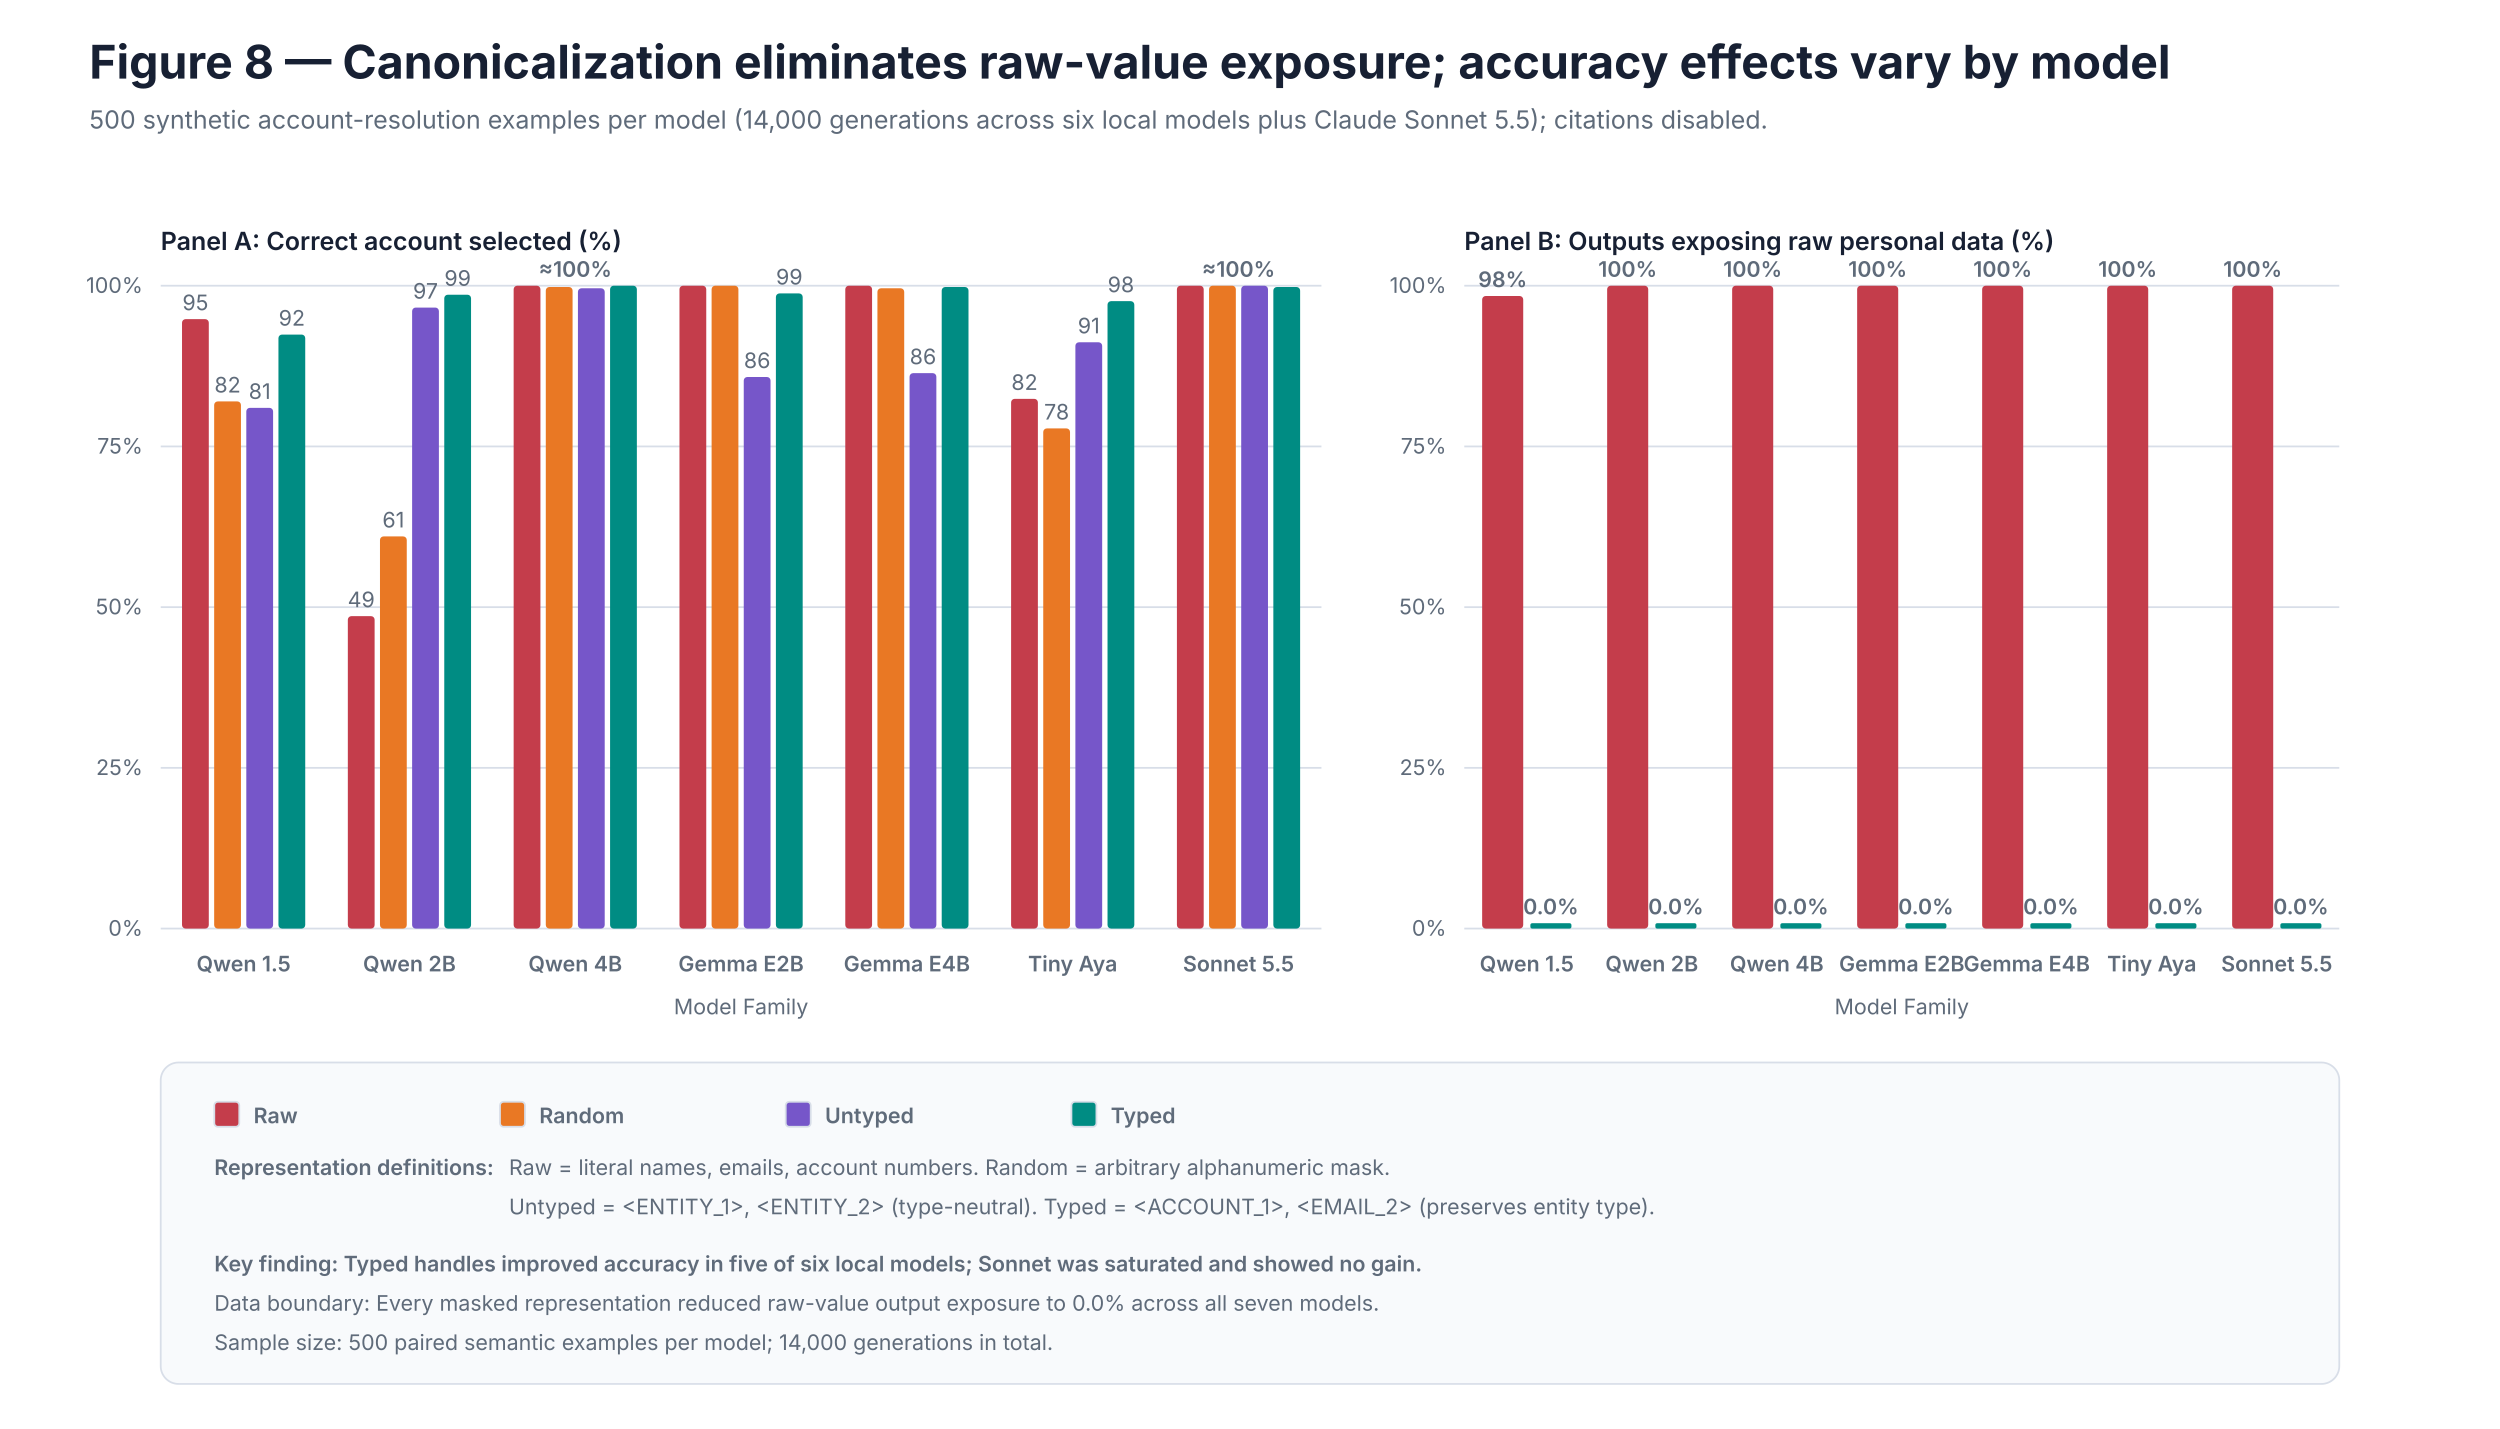
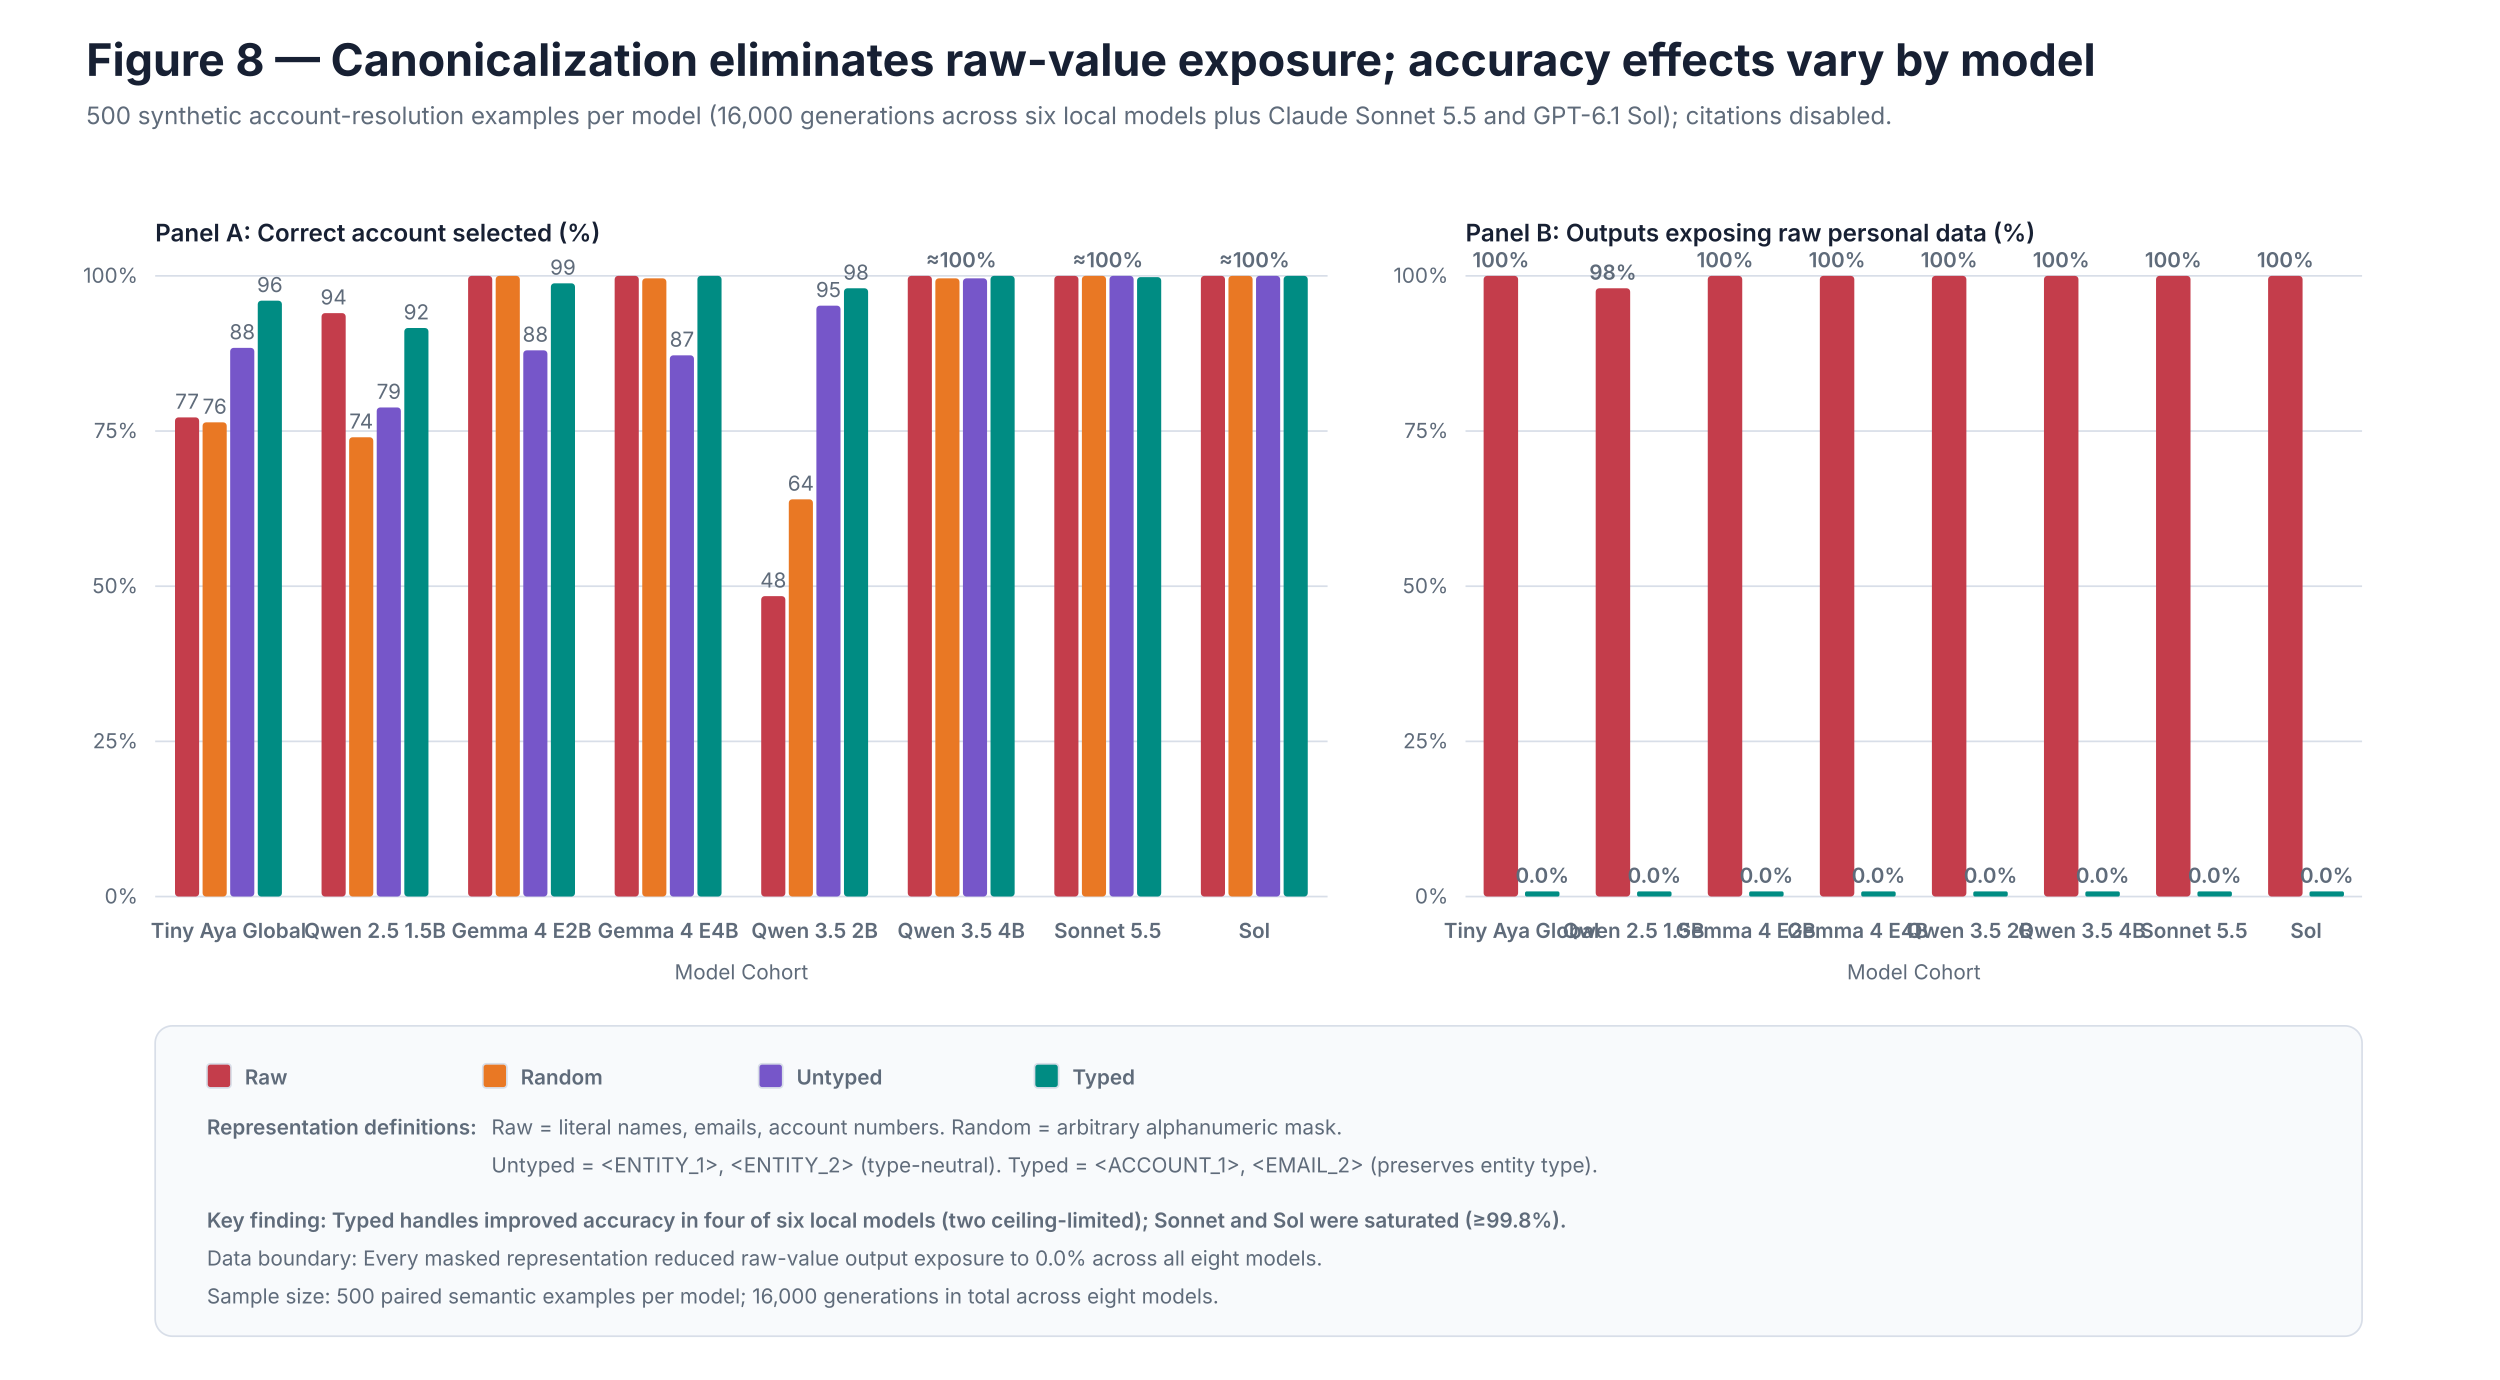
- <svg xmlns="http://www.w3.org/2000/svg" viewBox="0 0 1400 800" role="img" aria-labelledby="title desc">
+ <svg xmlns="http://www.w3.org/2000/svg" viewBox="0 0 1450 800" role="img" aria-labelledby="title desc">
  <style>
text{font-family:Inter,ui-sans-serif,system-ui,-apple-system,BlinkMacSystemFont,'Segoe UI',sans-serif;fill:#172033}
.title{font-size:26px;font-weight:700}.subtitle{font-size:14px;fill:#5f6b7a}
.label{font-size:14px;font-weight:600}.body{font-size:13px}.small{font-size:12px;fill:#5f6b7a}
.mono{font-family:'SFMono-Regular',Consolas,'Liberation Mono',monospace;font-size:12.5px}
.axis{stroke:#aeb8c8;stroke-width:1}.grid{stroke:#e5e9f0;stroke-width:1}.zero{stroke:#172033;stroke-width:1.5}
</style>
  <text x="50" y="44" class="title" text-anchor="start">Figure 8 — Canonicalization eliminates raw-value exposure; accuracy effects vary by model</text>
-   <text x="50" y="72" class="subtitle" text-anchor="start">500 synthetic account-resolution examples per model (14,000 generations across six local models plus Claude Sonnet 5.5); citations disabled.</text>
+   <text x="50" y="72" class="subtitle" text-anchor="start">500 synthetic account-resolution examples per model (16,000 generations across six local models plus Claude Sonnet 5.5 and GPT-6.1 Sol); citations disabled.</text>
  <text x="90" y="140" class="label" text-anchor="start" fill="#172033">Panel A: Correct account selected (%)</text>
-   <line x1="90" y1="520.0" x2="740" y2="520.0" stroke="#d8dee8" stroke-width="1" />
+   <line x1="90" y1="520.0" x2="770" y2="520.0" stroke="#d8dee8" stroke-width="1" />
  <text x="80" y="524.0" class="small" text-anchor="end">0%</text>
-   <line x1="90" y1="430.0" x2="740" y2="430.0" stroke="#d8dee8" stroke-width="1" />
+   <line x1="90" y1="430.0" x2="770" y2="430.0" stroke="#d8dee8" stroke-width="1" />
  <text x="80" y="434.0" class="small" text-anchor="end">25%</text>
-   <line x1="90" y1="340.0" x2="740" y2="340.0" stroke="#d8dee8" stroke-width="1" />
+   <line x1="90" y1="340.0" x2="770" y2="340.0" stroke="#d8dee8" stroke-width="1" />
  <text x="80" y="344.0" class="small" text-anchor="end">50%</text>
-   <line x1="90" y1="250.0" x2="740" y2="250.0" stroke="#d8dee8" stroke-width="1" />
+   <line x1="90" y1="250.0" x2="770" y2="250.0" stroke="#d8dee8" stroke-width="1" />
  <text x="80" y="254.0" class="small" text-anchor="end">75%</text>
-   <line x1="90" y1="160.0" x2="740" y2="160.0" stroke="#d8dee8" stroke-width="1" />
+   <line x1="90" y1="160.0" x2="770" y2="160.0" stroke="#d8dee8" stroke-width="1" />
  <text x="80" y="164.0" class="small" text-anchor="end">100%</text>
-   <rect x="101.929" y="178.72" width="15" height="341.28" fill="#c43d4b" rx="2" />
-   <text x="109.429" y="173.72" class="small" text-anchor="middle">95</text>
-   <rect x="119.929" y="224.8" width="15" height="295.2" fill="#e97824" rx="2" />
-   <text x="127.429" y="219.8" class="small" text-anchor="middle">82</text>
-   <rect x="137.929" y="228.4" width="15" height="291.6" fill="#7656c9" rx="2" />
-   <text x="145.429" y="223.4" class="small" text-anchor="middle">81</text>
-   <rect x="155.929" y="187.36" width="15" height="332.64" fill="#008c83" rx="2" />
-   <text x="163.429" y="182.36" class="small" text-anchor="middle">92</text>
-   <text x="136.429" y="544" class="small" text-anchor="middle" font-weight="600">Qwen 1.5</text>
-   <rect x="194.786" y="345.04" width="15" height="174.96" fill="#c43d4b" rx="2" />
-   <text x="202.286" y="340.04" class="small" text-anchor="middle">49</text>
-   <rect x="212.786" y="300.4" width="15" height="219.6" fill="#e97824" rx="2" />
-   <text x="220.286" y="295.4" class="small" text-anchor="middle">61</text>
-   <rect x="230.786" y="172.24" width="15" height="347.76" fill="#7656c9" rx="2" />
-   <text x="238.286" y="167.24" class="small" text-anchor="middle">97</text>
-   <rect x="248.786" y="165.04" width="15" height="354.96" fill="#008c83" rx="2" />
-   <text x="256.286" y="160.04" class="small" text-anchor="middle">99</text>
-   <text x="229.286" y="544" class="small" text-anchor="middle" font-weight="600">Qwen 2B</text>
-   <rect x="287.643" y="160.0" width="15" height="360.0" fill="#c43d4b" rx="2" />
-   <rect x="305.643" y="160.72" width="15" height="359.28" fill="#e97824" rx="2" />
-   <rect x="323.643" y="161.44" width="15" height="358.56" fill="#7656c9" rx="2" />
-   <rect x="341.643" y="160.0" width="15" height="360.0" fill="#008c83" rx="2" />
-   <text x="322.143" y="155" class="small" text-anchor="middle" font-weight="600">≈100%</text>
-   <text x="322.143" y="544" class="small" text-anchor="middle" font-weight="600">Qwen 4B</text>
-   <rect x="380.5" y="160.0" width="15" height="360.0" fill="#c43d4b" rx="2" />
-   <rect x="398.5" y="160.0" width="15" height="360.0" fill="#e97824" rx="2" />
-   <rect x="416.5" y="211.12" width="15" height="308.88" fill="#7656c9" rx="2" />
-   <text x="424.0" y="206.12" class="small" text-anchor="middle">86</text>
-   <rect x="434.5" y="164.32" width="15" height="355.68" fill="#008c83" rx="2" />
-   <text x="442.0" y="159.32" class="small" text-anchor="middle">99</text>
-   <text x="415.0" y="544" class="small" text-anchor="middle" font-weight="600">Gemma E2B</text>
-   <rect x="473.357" y="160.0" width="15" height="360.0" fill="#c43d4b" rx="2" />
-   <rect x="491.357" y="161.44" width="15" height="358.56" fill="#e97824" rx="2" />
-   <rect x="509.357" y="208.96" width="15" height="311.04" fill="#7656c9" rx="2" />
-   <text x="516.857" y="203.96" class="small" text-anchor="middle">86</text>
-   <rect x="527.357" y="160.72" width="15" height="359.28" fill="#008c83" rx="2" />
-   <text x="507.857" y="544" class="small" text-anchor="middle" font-weight="600">Gemma E4B</text>
-   <rect x="566.214" y="223.36" width="15" height="296.64" fill="#c43d4b" rx="2" />
-   <text x="573.714" y="218.36" class="small" text-anchor="middle">82</text>
-   <rect x="584.214" y="239.92" width="15" height="280.08" fill="#e97824" rx="2" />
-   <text x="591.714" y="234.92" class="small" text-anchor="middle">78</text>
-   <rect x="602.214" y="191.68" width="15" height="328.32" fill="#7656c9" rx="2" />
-   <text x="609.714" y="186.68" class="small" text-anchor="middle">91</text>
-   <rect x="620.214" y="168.64" width="15" height="351.36" fill="#008c83" rx="2" />
-   <text x="627.714" y="163.64" class="small" text-anchor="middle">98</text>
-   <text x="600.714" y="544" class="small" text-anchor="middle" font-weight="600">Tiny Aya</text>
-   <rect x="659.071" y="160.0" width="15" height="360.0" fill="#c43d4b" rx="2" />
-   <rect x="677.071" y="160.0" width="15" height="360.0" fill="#e97824" rx="2" />
-   <rect x="695.071" y="160.0" width="15" height="360.0" fill="#7656c9" rx="2" />
-   <rect x="713.071" y="160.72" width="15" height="359.28" fill="#008c83" rx="2" />
-   <text x="693.571" y="155" class="small" text-anchor="middle" font-weight="600">≈100%</text>
-   <text x="693.571" y="544" class="small" text-anchor="middle" font-weight="600">Sonnet 5.5</text>
-   <text x="415.0" y="568" class="small" text-anchor="middle">Model Family</text>
-   <text x="820" y="140" class="label" text-anchor="start" fill="#c43d4b">Panel B: Outputs exposing raw personal data (%)</text>
-   <line x1="820" y1="520.0" x2="1310" y2="520.0" stroke="#d8dee8" stroke-width="1" />
-   <text x="810" y="524.0" class="small" text-anchor="end">0%</text>
-   <line x1="820" y1="430.0" x2="1310" y2="430.0" stroke="#d8dee8" stroke-width="1" />
-   <text x="810" y="434.0" class="small" text-anchor="end">25%</text>
-   <line x1="820" y1="340.0" x2="1310" y2="340.0" stroke="#d8dee8" stroke-width="1" />
-   <text x="810" y="344.0" class="small" text-anchor="end">50%</text>
-   <line x1="820" y1="250.0" x2="1310" y2="250.0" stroke="#d8dee8" stroke-width="1" />
-   <text x="810" y="254.0" class="small" text-anchor="end">75%</text>
-   <line x1="820" y1="160.0" x2="1310" y2="160.0" stroke="#d8dee8" stroke-width="1" />
-   <text x="810" y="164.0" class="small" text-anchor="end">100%</text>
-   <rect x="830.0" y="165.76" width="23" height="354.24" fill="#c43d4b" rx="2" />
-   <text x="841.5" y="160.76" class="small" text-anchor="middle" fill="#c43d4b" font-weight="600">98%</text>
-   <rect x="857.0" y="517" width="23" height="3" fill="#008c83" rx="1" />
-   <text x="868.5" y="512" class="small" text-anchor="middle" fill="#008c83" font-weight="600">0.0%</text>
-   <text x="855.0" y="544" class="small" text-anchor="middle" font-weight="600">Qwen 1.5</text>
-   <rect x="900.0" y="160.0" width="23" height="360.0" fill="#c43d4b" rx="2" />
-   <text x="911.5" y="155.0" class="small" text-anchor="middle" fill="#c43d4b" font-weight="600">100%</text>
-   <rect x="927.0" y="517" width="23" height="3" fill="#008c83" rx="1" />
-   <text x="938.5" y="512" class="small" text-anchor="middle" fill="#008c83" font-weight="600">0.0%</text>
-   <text x="925.0" y="544" class="small" text-anchor="middle" font-weight="600">Qwen 2B</text>
-   <rect x="970.0" y="160.0" width="23" height="360.0" fill="#c43d4b" rx="2" />
-   <text x="981.5" y="155.0" class="small" text-anchor="middle" fill="#c43d4b" font-weight="600">100%</text>
-   <rect x="997.0" y="517" width="23" height="3" fill="#008c83" rx="1" />
-   <text x="1008.5" y="512" class="small" text-anchor="middle" fill="#008c83" font-weight="600">0.0%</text>
-   <text x="995.0" y="544" class="small" text-anchor="middle" font-weight="600">Qwen 4B</text>
-   <rect x="1040.0" y="160.0" width="23" height="360.0" fill="#c43d4b" rx="2" />
-   <text x="1051.5" y="155.0" class="small" text-anchor="middle" fill="#c43d4b" font-weight="600">100%</text>
-   <rect x="1067.0" y="517" width="23" height="3" fill="#008c83" rx="1" />
-   <text x="1078.5" y="512" class="small" text-anchor="middle" fill="#008c83" font-weight="600">0.0%</text>
-   <text x="1065.0" y="544" class="small" text-anchor="middle" font-weight="600">Gemma E2B</text>
-   <rect x="1110.0" y="160.0" width="23" height="360.0" fill="#c43d4b" rx="2" />
-   <text x="1121.5" y="155.0" class="small" text-anchor="middle" fill="#c43d4b" font-weight="600">100%</text>
-   <rect x="1137.0" y="517" width="23" height="3" fill="#008c83" rx="1" />
-   <text x="1148.5" y="512" class="small" text-anchor="middle" fill="#008c83" font-weight="600">0.0%</text>
-   <text x="1135.0" y="544" class="small" text-anchor="middle" font-weight="600">Gemma E4B</text>
-   <rect x="1180.0" y="160.0" width="23" height="360.0" fill="#c43d4b" rx="2" />
-   <text x="1191.5" y="155.0" class="small" text-anchor="middle" fill="#c43d4b" font-weight="600">100%</text>
-   <rect x="1207.0" y="517" width="23" height="3" fill="#008c83" rx="1" />
-   <text x="1218.5" y="512" class="small" text-anchor="middle" fill="#008c83" font-weight="600">0.0%</text>
-   <text x="1205.0" y="544" class="small" text-anchor="middle" font-weight="600">Tiny Aya</text>
-   <rect x="1250.0" y="160.0" width="23" height="360.0" fill="#c43d4b" rx="2" />
-   <text x="1261.5" y="155.0" class="small" text-anchor="middle" fill="#c43d4b" font-weight="600">100%</text>
-   <rect x="1277.0" y="517" width="23" height="3" fill="#008c83" rx="1" />
-   <text x="1288.5" y="512" class="small" text-anchor="middle" fill="#008c83" font-weight="600">0.0%</text>
-   <text x="1275.0" y="544" class="small" text-anchor="middle" font-weight="600">Sonnet 5.5</text>
-   <text x="1065.0" y="568" class="small" text-anchor="middle">Model Family</text>
-   <rect x="90" y="595" width="1220" height="180" rx="10" fill="#f8fafc" stroke="#d8dee8" stroke-width="1" />
+   <rect x="101.5" y="242.08" width="14" height="277.92" fill="#c43d4b" rx="2" />
+   <text x="108.5" y="237.08" class="small" text-anchor="middle">77</text>
+   <rect x="117.5" y="244.96" width="14" height="275.04" fill="#e97824" rx="2" />
+   <text x="124.5" y="239.96" class="small" text-anchor="middle">76</text>
+   <rect x="133.5" y="201.76" width="14" height="318.24" fill="#7656c9" rx="2" />
+   <text x="140.5" y="196.76" class="small" text-anchor="middle">88</text>
+   <rect x="149.5" y="174.4" width="14" height="345.6" fill="#008c83" rx="2" />
+   <text x="156.5" y="169.4" class="small" text-anchor="middle">96</text>
+   <text x="132.5" y="544" class="small" text-anchor="middle" font-weight="600">Tiny Aya Global</text>
+   <rect x="186.5" y="181.6" width="14" height="338.4" fill="#c43d4b" rx="2" />
+   <text x="193.5" y="176.6" class="small" text-anchor="middle">94</text>
+   <rect x="202.5" y="253.6" width="14" height="266.4" fill="#e97824" rx="2" />
+   <text x="209.5" y="248.6" class="small" text-anchor="middle">74</text>
+   <rect x="218.5" y="236.32" width="14" height="283.68" fill="#7656c9" rx="2" />
+   <text x="225.5" y="231.32" class="small" text-anchor="middle">79</text>
+   <rect x="234.5" y="190.24" width="14" height="329.76" fill="#008c83" rx="2" />
+   <text x="241.5" y="185.24" class="small" text-anchor="middle">92</text>
+   <text x="217.5" y="544" class="small" text-anchor="middle" font-weight="600">Qwen 2.5 1.5B</text>
+   <rect x="271.5" y="160.0" width="14" height="360.0" fill="#c43d4b" rx="2" />
+   <rect x="287.5" y="160.0" width="14" height="360.0" fill="#e97824" rx="2" />
+   <rect x="303.5" y="203.2" width="14" height="316.8" fill="#7656c9" rx="2" />
+   <text x="310.5" y="198.2" class="small" text-anchor="middle">88</text>
+   <rect x="319.5" y="164.32" width="14" height="355.68" fill="#008c83" rx="2" />
+   <text x="326.5" y="159.32" class="small" text-anchor="middle">99</text>
+   <text x="302.5" y="544" class="small" text-anchor="middle" font-weight="600">Gemma 4 E2B</text>
+   <rect x="356.5" y="160.0" width="14" height="360.0" fill="#c43d4b" rx="2" />
+   <rect x="372.5" y="161.44" width="14" height="358.56" fill="#e97824" rx="2" />
+   <rect x="388.5" y="206.08" width="14" height="313.92" fill="#7656c9" rx="2" />
+   <text x="395.5" y="201.08" class="small" text-anchor="middle">87</text>
+   <rect x="404.5" y="160.0" width="14" height="360.0" fill="#008c83" rx="2" />
+   <text x="387.5" y="544" class="small" text-anchor="middle" font-weight="600">Gemma 4 E4B</text>
+   <rect x="441.5" y="345.76" width="14" height="174.24" fill="#c43d4b" rx="2" />
+   <text x="448.5" y="340.76" class="small" text-anchor="middle">48</text>
+   <rect x="457.5" y="289.6" width="14" height="230.4" fill="#e97824" rx="2" />
+   <text x="464.5" y="284.6" class="small" text-anchor="middle">64</text>
+   <rect x="473.5" y="177.28" width="14" height="342.72" fill="#7656c9" rx="2" />
+   <text x="480.5" y="172.28" class="small" text-anchor="middle">95</text>
+   <rect x="489.5" y="167.2" width="14" height="352.8" fill="#008c83" rx="2" />
+   <text x="496.5" y="162.2" class="small" text-anchor="middle">98</text>
+   <text x="472.5" y="544" class="small" text-anchor="middle" font-weight="600">Qwen 3.5 2B</text>
+   <rect x="526.5" y="160.0" width="14" height="360.0" fill="#c43d4b" rx="2" />
+   <rect x="542.5" y="161.44" width="14" height="358.56" fill="#e97824" rx="2" />
+   <rect x="558.5" y="161.44" width="14" height="358.56" fill="#7656c9" rx="2" />
+   <rect x="574.5" y="160.0" width="14" height="360.0" fill="#008c83" rx="2" />
+   <text x="557.5" y="155" class="small" text-anchor="middle" font-weight="600">≈100%</text>
+   <text x="557.5" y="544" class="small" text-anchor="middle" font-weight="600">Qwen 3.5 4B</text>
+   <rect x="611.5" y="160.0" width="14" height="360.0" fill="#c43d4b" rx="2" />
+   <rect x="627.5" y="160.0" width="14" height="360.0" fill="#e97824" rx="2" />
+   <rect x="643.5" y="160.0" width="14" height="360.0" fill="#7656c9" rx="2" />
+   <rect x="659.5" y="160.72" width="14" height="359.28" fill="#008c83" rx="2" />
+   <text x="642.5" y="155" class="small" text-anchor="middle" font-weight="600">≈100%</text>
+   <text x="642.5" y="544" class="small" text-anchor="middle" font-weight="600">Sonnet 5.5</text>
+   <rect x="696.5" y="160.0" width="14" height="360.0" fill="#c43d4b" rx="2" />
+   <rect x="712.5" y="160.0" width="14" height="360.0" fill="#e97824" rx="2" />
+   <rect x="728.5" y="160.0" width="14" height="360.0" fill="#7656c9" rx="2" />
+   <rect x="744.5" y="160.0" width="14" height="360.0" fill="#008c83" rx="2" />
+   <text x="727.5" y="155" class="small" text-anchor="middle" font-weight="600">≈100%</text>
+   <text x="727.5" y="544" class="small" text-anchor="middle" font-weight="600">Sol</text>
+   <text x="430.0" y="568" class="small" text-anchor="middle">Model Cohort</text>
+   <text x="850" y="140" class="label" text-anchor="start" fill="#c43d4b">Panel B: Outputs exposing raw personal data (%)</text>
+   <line x1="850" y1="520.0" x2="1370" y2="520.0" stroke="#d8dee8" stroke-width="1" />
+   <text x="840" y="524.0" class="small" text-anchor="end">0%</text>
+   <line x1="850" y1="430.0" x2="1370" y2="430.0" stroke="#d8dee8" stroke-width="1" />
+   <text x="840" y="434.0" class="small" text-anchor="end">25%</text>
+   <line x1="850" y1="340.0" x2="1370" y2="340.0" stroke="#d8dee8" stroke-width="1" />
+   <text x="840" y="344.0" class="small" text-anchor="end">50%</text>
+   <line x1="850" y1="250.0" x2="1370" y2="250.0" stroke="#d8dee8" stroke-width="1" />
+   <text x="840" y="254.0" class="small" text-anchor="end">75%</text>
+   <line x1="850" y1="160.0" x2="1370" y2="160.0" stroke="#d8dee8" stroke-width="1" />
+   <text x="840" y="164.0" class="small" text-anchor="end">100%</text>
+   <rect x="860.5" y="160.0" width="20" height="360.0" fill="#c43d4b" rx="2" />
+   <text x="870.5" y="155.0" class="small" text-anchor="middle" fill="#c43d4b" font-weight="600">100%</text>
+   <rect x="884.5" y="517" width="20" height="3" fill="#008c83" rx="1" />
+   <text x="894.5" y="512" class="small" text-anchor="middle" fill="#008c83" font-weight="600">0.0%</text>
+   <text x="882.5" y="544" class="small" text-anchor="middle" font-weight="600">Tiny Aya Global</text>
+   <rect x="925.5" y="167.2" width="20" height="352.8" fill="#c43d4b" rx="2" />
+   <text x="935.5" y="162.2" class="small" text-anchor="middle" fill="#c43d4b" font-weight="600">98%</text>
+   <rect x="949.5" y="517" width="20" height="3" fill="#008c83" rx="1" />
+   <text x="959.5" y="512" class="small" text-anchor="middle" fill="#008c83" font-weight="600">0.0%</text>
+   <text x="947.5" y="544" class="small" text-anchor="middle" font-weight="600">Qwen 2.5 1.5B</text>
+   <rect x="990.5" y="160.0" width="20" height="360.0" fill="#c43d4b" rx="2" />
+   <text x="1000.5" y="155.0" class="small" text-anchor="middle" fill="#c43d4b" font-weight="600">100%</text>
+   <rect x="1014.5" y="517" width="20" height="3" fill="#008c83" rx="1" />
+   <text x="1024.5" y="512" class="small" text-anchor="middle" fill="#008c83" font-weight="600">0.0%</text>
+   <text x="1012.5" y="544" class="small" text-anchor="middle" font-weight="600">Gemma 4 E2B</text>
+   <rect x="1055.5" y="160.0" width="20" height="360.0" fill="#c43d4b" rx="2" />
+   <text x="1065.5" y="155.0" class="small" text-anchor="middle" fill="#c43d4b" font-weight="600">100%</text>
+   <rect x="1079.5" y="517" width="20" height="3" fill="#008c83" rx="1" />
+   <text x="1089.5" y="512" class="small" text-anchor="middle" fill="#008c83" font-weight="600">0.0%</text>
+   <text x="1077.5" y="544" class="small" text-anchor="middle" font-weight="600">Gemma 4 E4B</text>
+   <rect x="1120.5" y="160.0" width="20" height="360.0" fill="#c43d4b" rx="2" />
+   <text x="1130.5" y="155.0" class="small" text-anchor="middle" fill="#c43d4b" font-weight="600">100%</text>
+   <rect x="1144.5" y="517" width="20" height="3" fill="#008c83" rx="1" />
+   <text x="1154.5" y="512" class="small" text-anchor="middle" fill="#008c83" font-weight="600">0.0%</text>
+   <text x="1142.5" y="544" class="small" text-anchor="middle" font-weight="600">Qwen 3.5 2B</text>
+   <rect x="1185.5" y="160.0" width="20" height="360.0" fill="#c43d4b" rx="2" />
+   <text x="1195.5" y="155.0" class="small" text-anchor="middle" fill="#c43d4b" font-weight="600">100%</text>
+   <rect x="1209.5" y="517" width="20" height="3" fill="#008c83" rx="1" />
+   <text x="1219.5" y="512" class="small" text-anchor="middle" fill="#008c83" font-weight="600">0.0%</text>
+   <text x="1207.5" y="544" class="small" text-anchor="middle" font-weight="600">Qwen 3.5 4B</text>
+   <rect x="1250.5" y="160.0" width="20" height="360.0" fill="#c43d4b" rx="2" />
+   <text x="1260.5" y="155.0" class="small" text-anchor="middle" fill="#c43d4b" font-weight="600">100%</text>
+   <rect x="1274.5" y="517" width="20" height="3" fill="#008c83" rx="1" />
+   <text x="1284.5" y="512" class="small" text-anchor="middle" fill="#008c83" font-weight="600">0.0%</text>
+   <text x="1272.5" y="544" class="small" text-anchor="middle" font-weight="600">Sonnet 5.5</text>
+   <rect x="1315.5" y="160.0" width="20" height="360.0" fill="#c43d4b" rx="2" />
+   <text x="1325.5" y="155.0" class="small" text-anchor="middle" fill="#c43d4b" font-weight="600">100%</text>
+   <rect x="1339.5" y="517" width="20" height="3" fill="#008c83" rx="1" />
+   <text x="1349.5" y="512" class="small" text-anchor="middle" fill="#008c83" font-weight="600">0.0%</text>
+   <text x="1337.5" y="544" class="small" text-anchor="middle" font-weight="600">Sol</text>
+   <text x="1110.0" y="568" class="small" text-anchor="middle">Model Cohort</text>
+   <rect x="90" y="595" width="1280" height="180" rx="10" fill="#f8fafc" stroke="#d8dee8" stroke-width="1" />
  <rect x="120" y="617" width="14" height="14" rx="2" fill="#c43d4b" stroke="#d8dee8" stroke-width="1" />
  <text x="142" y="629" class="small" text-anchor="start" font-weight="600">Raw</text>
  <rect x="280" y="617" width="14" height="14" rx="2" fill="#e97824" stroke="#d8dee8" stroke-width="1" />
  <text x="302" y="629" class="small" text-anchor="start" font-weight="600">Random</text>
  <rect x="440" y="617" width="14" height="14" rx="2" fill="#7656c9" stroke="#d8dee8" stroke-width="1" />
  <text x="462" y="629" class="small" text-anchor="start" font-weight="600">Untyped</text>
  <rect x="600" y="617" width="14" height="14" rx="2" fill="#008c83" stroke="#d8dee8" stroke-width="1" />
  <text x="622" y="629" class="small" text-anchor="start" font-weight="600">Typed</text>
  <text x="120" y="658" class="small" text-anchor="start" font-weight="600">Representation definitions:</text>
  <text x="285" y="658" class="small" text-anchor="start">Raw = literal names, emails, account numbers.  Random = arbitrary alphanumeric mask.</text>
  <text x="285" y="680" class="small" text-anchor="start">Untyped = &lt;ENTITY_1&gt;, &lt;ENTITY_2&gt; (type-neutral).  Typed = &lt;ACCOUNT_1&gt;, &lt;EMAIL_2&gt; (preserves entity type).</text>
-   <text x="120" y="712" class="small" text-anchor="start" fill="#172033" font-weight="600">Key finding: Typed handles improved accuracy in five of six local models; Sonnet was saturated and showed no gain.</text>
-   <text x="120" y="734" class="small" text-anchor="start" fill="#5f6b7a">Data boundary: Every masked representation reduced raw-value output exposure to 0.0% across all seven models.</text>
-   <text x="120" y="756" class="small" text-anchor="start" fill="#5f6b7a">Sample size: 500 paired semantic examples per model; 14,000 generations in total.</text>
+   <text x="120" y="712" class="small" text-anchor="start" fill="#172033" font-weight="600">Key finding: Typed handles improved accuracy in four of six local models (two ceiling-limited); Sonnet and Sol were saturated (≥99.8%).</text>
+   <text x="120" y="734" class="small" text-anchor="start" fill="#5f6b7a">Data boundary: Every masked representation reduced raw-value output exposure to 0.0% across all eight models.</text>
+   <text x="120" y="756" class="small" text-anchor="start" fill="#5f6b7a">Sample size: 500 paired semantic examples per model; 16,000 generations in total across eight models.</text>
</svg>
